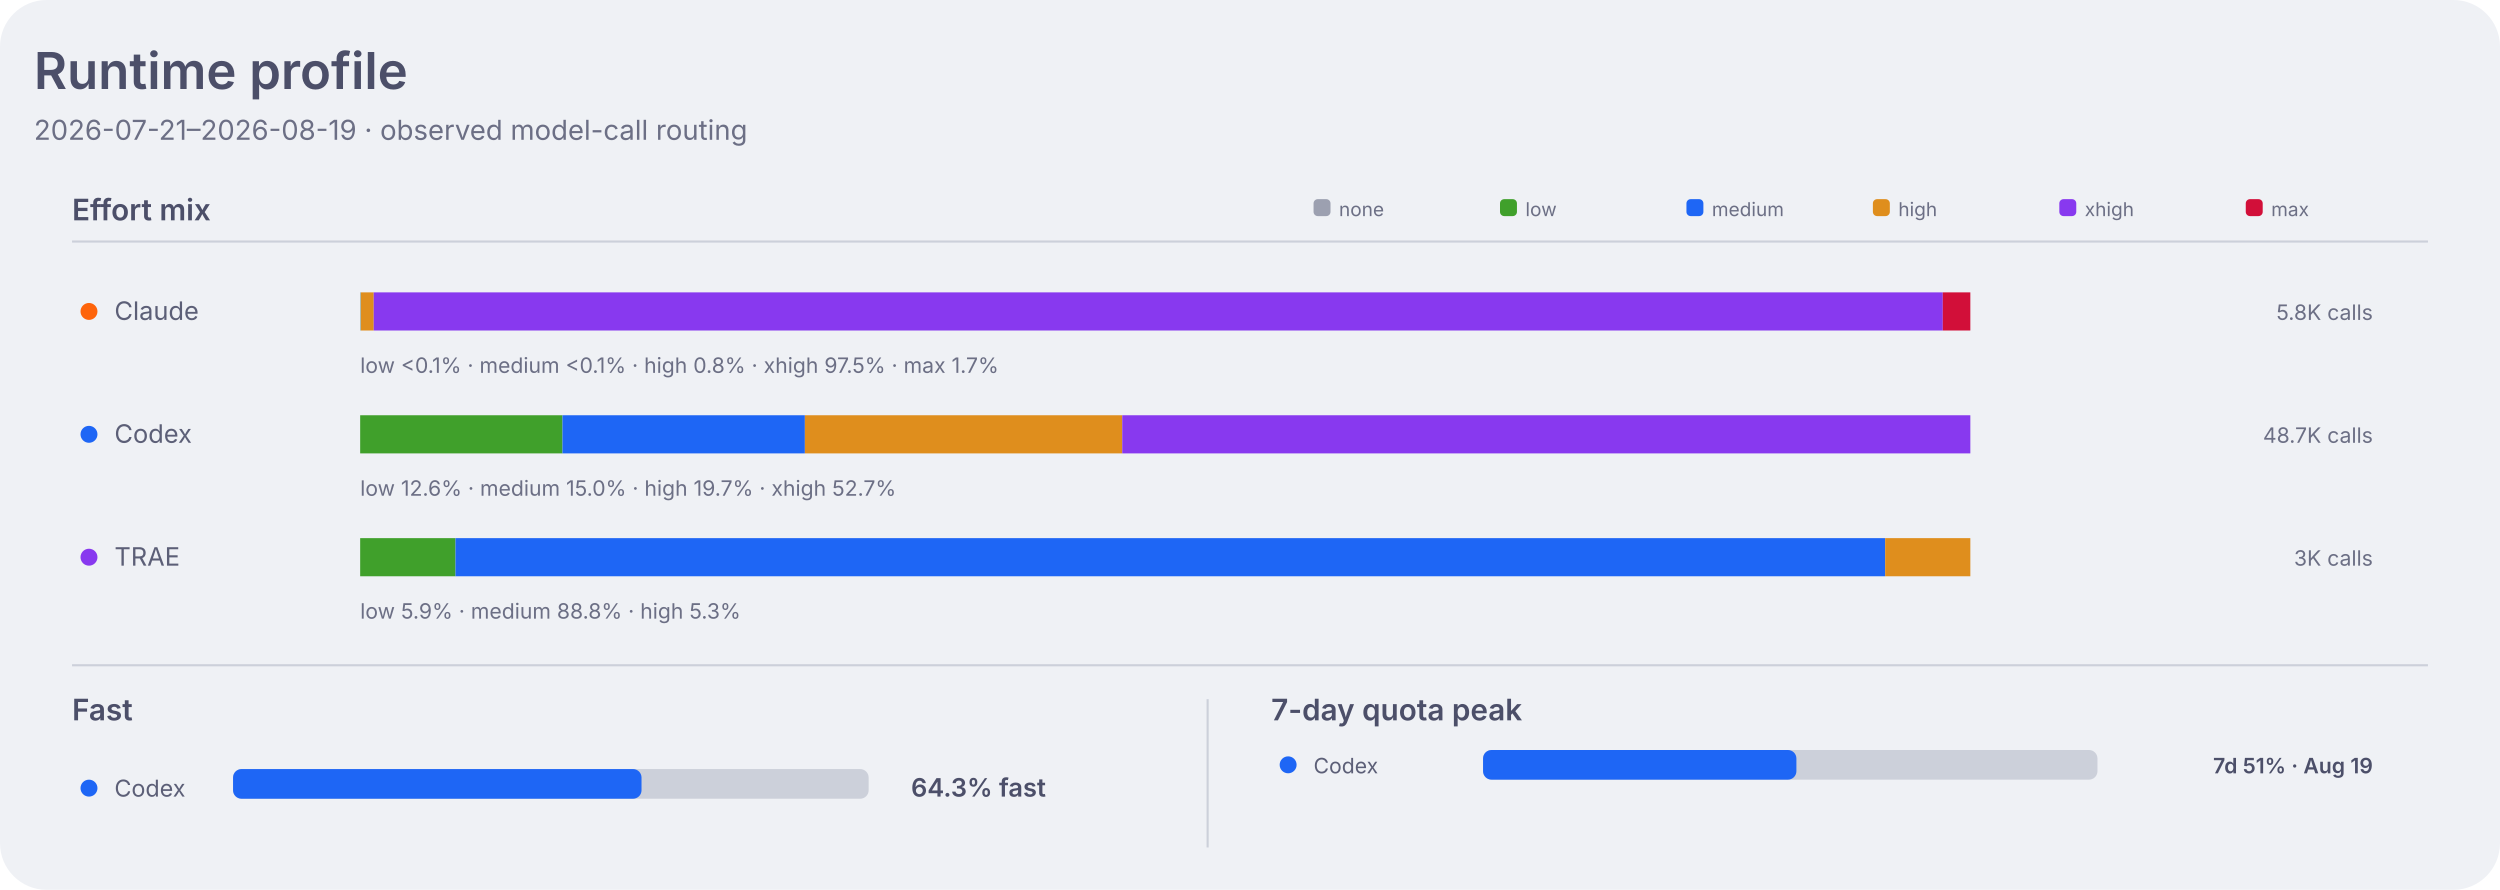
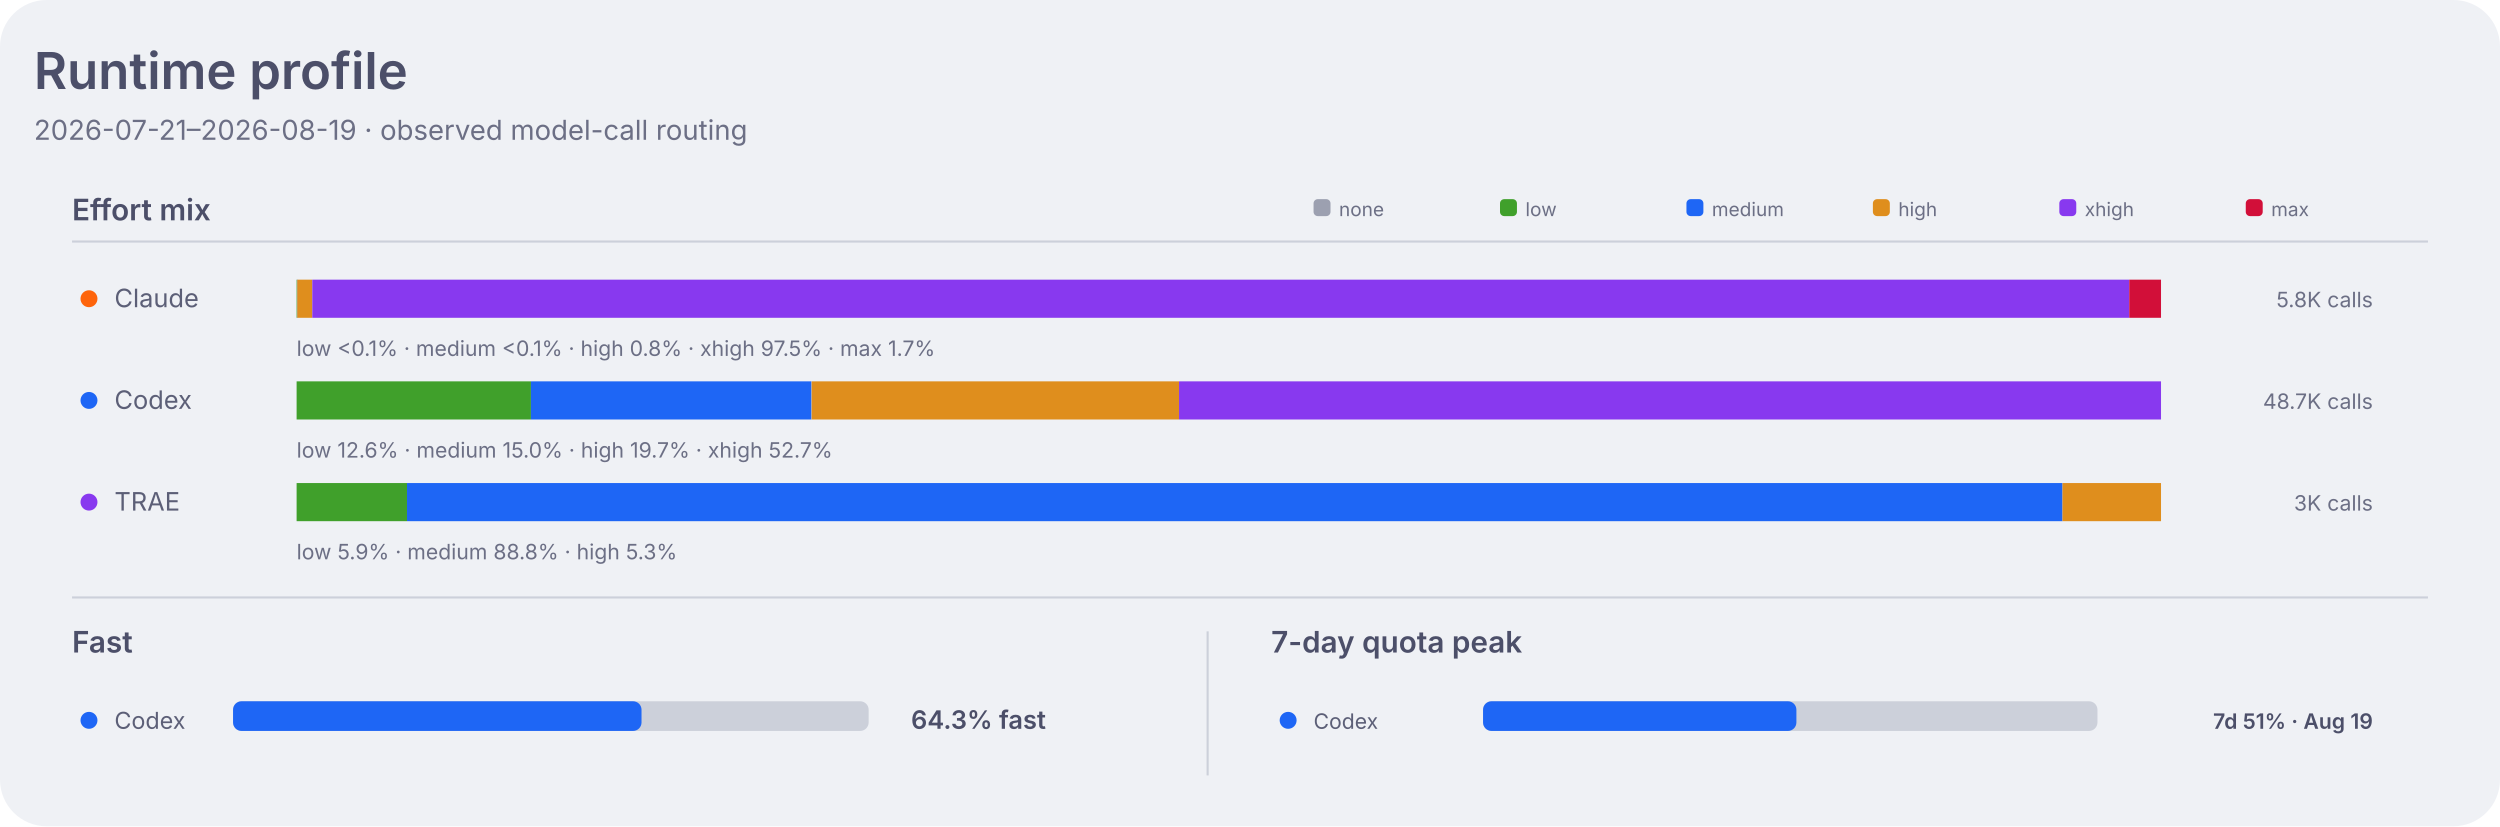
- <svg xmlns="http://www.w3.org/2000/svg" width="1180" height="420" viewBox="0 0 1180 420" role="img" aria-labelledby="title desc">
+ <svg xmlns="http://www.w3.org/2000/svg" width="1180" height="390" viewBox="0 0 1180 390" role="img" aria-labelledby="title desc">
  <style>
    .dashboard-background { fill: #eff1f5; }
    .dashboard-panel { fill: #e6e9ef; }
    .dashboard-primary { fill: #4c4f69; }
    .dashboard-secondary { fill: #5c5f77; }
    .dashboard-muted { fill: #6c6f85; }
    .dashboard-accent { fill: #179299; }
    .dashboard-border { stroke: #ccd0da; }
    .agent-claude { fill: #fe640b; }
    .agent-codex { fill: #1e66f5; }
    .agent-traex { fill: #8839ef; }
    .agent-legacy { fill: #6c6f85; }
    .series-0 { fill: #1e66f5; }
    .series-1 { fill: #fe640b; }
    .series-2 { fill: #40a02b; }
    .series-3 { fill: #8839ef; }
    .series-other { fill: #9ca0b0; }
    .signal-level-1 { fill: #179299; fill-opacity: 0.22; }
    .signal-level-2 { fill: #179299; fill-opacity: 0.45; }
    .signal-level-3 { fill: #179299; fill-opacity: 0.68; }
    .signal-level-4 { fill: #179299; }
    .effort-none { fill: #9ca0b0; }
    .effort-low { fill: #40a02b; }
    .effort-medium { fill: #1e66f5; }
    .effort-high { fill: #df8e1d; }
    .effort-xhigh { fill: #8839ef; }
    .effort-max { fill: #d20f39; }
    .line-codex { fill: none; stroke: #1e66f5; }
    .component-input { fill: #40a02b; }
    .component-output { fill: #df8e1d; }
    .component-cache-write { fill: #179299; }
    .component-cache-read { fill: #7287fd; }
    .heatmap-level-0 { fill: #ccd0da; }
    .heatmap-level-1 { fill: #179299; fill-opacity: 0.25; }
    .heatmap-level-2 { fill: #179299; fill-opacity: 0.5; }
    .heatmap-level-3 { fill: #179299; fill-opacity: 0.75; }
    .heatmap-level-4 { fill: #179299; }
    @media (prefers-color-scheme: dark) {
      .dashboard-background { fill: #1e1e2e; }
      .dashboard-panel { fill: #181825; }
      .dashboard-primary { fill: #cdd6f4; }
      .dashboard-secondary { fill: #bac2de; }
      .dashboard-muted { fill: #a6adc8; }
      .dashboard-accent { fill: #94e2d5; }
      .dashboard-border { stroke: #313244; }
      .agent-claude { fill: #fab387; }
      .agent-codex { fill: #89b4fa; }
      .agent-traex { fill: #cba6f7; }
      .agent-legacy { fill: #a6adc8; }
      .series-0 { fill: #89b4fa; }
      .series-1 { fill: #fab387; }
      .series-2 { fill: #a6e3a1; }
      .series-3 { fill: #cba6f7; }
      .series-other { fill: #7f849c; }
      .signal-level-1 { fill: #94e2d5; fill-opacity: 0.22; }
      .signal-level-2 { fill: #94e2d5; fill-opacity: 0.45; }
      .signal-level-3 { fill: #94e2d5; fill-opacity: 0.68; }
      .signal-level-4 { fill: #94e2d5; }
      .effort-none { fill: #7f849c; }
      .effort-low { fill: #a6e3a1; }
      .effort-medium { fill: #89b4fa; }
      .effort-high { fill: #f9e2af; }
      .effort-xhigh { fill: #cba6f7; }
      .effort-max { fill: #f38ba8; }
      .line-codex { fill: none; stroke: #89b4fa; }
      .component-input { fill: #a6e3a1; }
      .component-output { fill: #f9e2af; }
      .component-cache-write { fill: #94e2d5; }
      .component-cache-read { fill: #b4befe; }
      .heatmap-level-0 { fill: #313244; }
      .heatmap-level-1 { fill: #94e2d5; fill-opacity: 0.25; }
      .heatmap-level-2 { fill: #94e2d5; fill-opacity: 0.5; }
      .heatmap-level-3 { fill: #94e2d5; fill-opacity: 0.75; }
      .heatmap-level-4 { fill: #94e2d5; }
    }
  </style>
-   <rect class="dashboard-background" width="1180" height="420" rx="22" />
+   <rect class="dashboard-background" width="1180" height="390" rx="22" />
  <text class="dashboard-primary" x="16" y="42" font-family="-apple-system,BlinkMacSystemFont,Segoe UI,sans-serif" font-size="24" font-weight="600">Runtime profile</text>
  <text class="dashboard-muted" x="16" y="66" font-family="-apple-system,BlinkMacSystemFont,Segoe UI,sans-serif" font-size="13">2026-07-21–2026-08-19 · observed model-call routing</text>
  <text class="dashboard-primary" x="34" y="104" font-family="-apple-system,BlinkMacSystemFont,Segoe UI,sans-serif" font-size="14" font-weight="600">Effort mix</text>
  <line class="dashboard-border" x1="34" y1="114" x2="1146" y2="114" stroke-width="1" />
  <rect class="effort-none" x="620" y="94" width="8" height="8" rx="2" />
  <text class="dashboard-muted" x="632" y="102" font-family="-apple-system,BlinkMacSystemFont,Segoe UI,sans-serif" font-size="9">none</text>
  <rect class="effort-low" x="708" y="94" width="8" height="8" rx="2" />
  <text class="dashboard-muted" x="720" y="102" font-family="-apple-system,BlinkMacSystemFont,Segoe UI,sans-serif" font-size="9">low</text>
  <rect class="effort-medium" x="796" y="94" width="8" height="8" rx="2" />
  <text class="dashboard-muted" x="808" y="102" font-family="-apple-system,BlinkMacSystemFont,Segoe UI,sans-serif" font-size="9">medium</text>
  <rect class="effort-high" x="884" y="94" width="8" height="8" rx="2" />
  <text class="dashboard-muted" x="896" y="102" font-family="-apple-system,BlinkMacSystemFont,Segoe UI,sans-serif" font-size="9">high</text>
  <rect class="effort-xhigh" x="972" y="94" width="8" height="8" rx="2" />
  <text class="dashboard-muted" x="984" y="102" font-family="-apple-system,BlinkMacSystemFont,Segoe UI,sans-serif" font-size="9">xhigh</text>
  <rect class="effort-max" x="1060" y="94" width="8" height="8" rx="2" />
  <text class="dashboard-muted" x="1072" y="102" font-family="-apple-system,BlinkMacSystemFont,Segoe UI,sans-serif" font-size="9">max</text>
-   <circle class="agent-claude" cx="42" cy="147" r="4" />
-   <text class="dashboard-secondary" x="54" y="151" font-family="-apple-system,BlinkMacSystemFont,Segoe UI,sans-serif" font-size="12">Claude</text>
-   <rect class="effort-low" x="170.0" y="138" width="0.1" height="18" data-agent="claude" data-effort="low">
+   <circle class="agent-claude" cx="42" cy="141" r="4" />
+   <text class="dashboard-secondary" x="54" y="145" font-family="-apple-system,BlinkMacSystemFont,Segoe UI,sans-serif" font-size="12">Claude</text>
+   <rect class="effort-low" x="140.0" y="132" width="0.2" height="18" data-agent="claude" data-effort="low">
    </rect>
-   <rect class="effort-medium" x="170.1" y="138" width="0.1" height="18" data-agent="claude" data-effort="medium">
+   <rect class="effort-medium" x="140.2" y="132" width="0.2" height="18" data-agent="claude" data-effort="medium">
    </rect>
-   <rect class="effort-high" x="170.3" y="138" width="6.1" height="18" data-agent="claude" data-effort="high">
+   <rect class="effort-high" x="140.3" y="132" width="7.1" height="18" data-agent="claude" data-effort="high">
    </rect>
-   <rect class="effort-xhigh" x="176.4" y="138" width="740.6" height="18" data-agent="claude" data-effort="xhigh">
+   <rect class="effort-xhigh" x="147.4" y="132" width="857.6" height="18" data-agent="claude" data-effort="xhigh">
    </rect>
-   <rect class="effort-max" x="917.0" y="138" width="13.0" height="18" data-agent="claude" data-effort="max">
+   <rect class="effort-max" x="1005.0" y="132" width="15.0" height="18" data-agent="claude" data-effort="max">
    </rect>
-   <text class="dashboard-muted" x="170" y="176" font-family="-apple-system,BlinkMacSystemFont,Segoe UI,sans-serif" font-size="10">low &lt;0.1% · medium &lt;0.1% · high 0.8% · xhigh 97.5% · max 1.7%</text>
-   <text class="dashboard-muted" x="1120" y="151" text-anchor="end" font-family="-apple-system,BlinkMacSystemFont,Segoe UI,sans-serif" font-size="10">5.8K calls</text>
-   <circle class="agent-codex" cx="42" cy="205" r="4" />
-   <text class="dashboard-secondary" x="54" y="209" font-family="-apple-system,BlinkMacSystemFont,Segoe UI,sans-serif" font-size="12">Codex</text>
-   <rect class="effort-low" x="170.0" y="196" width="95.5" height="18" data-agent="codex" data-effort="low">
+   <text class="dashboard-muted" x="140" y="168" font-family="-apple-system,BlinkMacSystemFont,Segoe UI,sans-serif" font-size="10">low &lt;0.1% · medium &lt;0.1% · high 0.8% · xhigh 97.5% · max 1.7%</text>
+   <text class="dashboard-muted" x="1120" y="145" text-anchor="end" font-family="-apple-system,BlinkMacSystemFont,Segoe UI,sans-serif" font-size="10">5.8K calls</text>
+   <circle class="agent-codex" cx="42" cy="189" r="4" />
+   <text class="dashboard-secondary" x="54" y="193" font-family="-apple-system,BlinkMacSystemFont,Segoe UI,sans-serif" font-size="12">Codex</text>
+   <rect class="effort-low" x="140.0" y="180" width="110.6" height="18" data-agent="codex" data-effort="low">
    </rect>
-   <rect class="effort-medium" x="265.5" y="196" width="114.4" height="18" data-agent="codex" data-effort="medium">
+   <rect class="effort-medium" x="250.6" y="180" width="132.4" height="18" data-agent="codex" data-effort="medium">
    </rect>
-   <rect class="effort-high" x="379.9" y="196" width="149.8" height="18" data-agent="codex" data-effort="high">
+   <rect class="effort-high" x="383.1" y="180" width="173.4" height="18" data-agent="codex" data-effort="high">
    </rect>
-   <rect class="effort-xhigh" x="529.7" y="196" width="400.3" height="18" data-agent="codex" data-effort="xhigh">
+   <rect class="effort-xhigh" x="556.5" y="180" width="463.5" height="18" data-agent="codex" data-effort="xhigh">
    </rect>
-   <text class="dashboard-muted" x="170" y="234" font-family="-apple-system,BlinkMacSystemFont,Segoe UI,sans-serif" font-size="10">low 12.6% · medium 15.0% · high 19.7% · xhigh 52.7%</text>
-   <text class="dashboard-muted" x="1120" y="209" text-anchor="end" font-family="-apple-system,BlinkMacSystemFont,Segoe UI,sans-serif" font-size="10">48.7K calls</text>
-   <circle class="agent-traex" cx="42" cy="263" r="4" />
-   <text class="dashboard-secondary" x="54" y="267" font-family="-apple-system,BlinkMacSystemFont,Segoe UI,sans-serif" font-size="12">TRAE</text>
-   <rect class="effort-low" x="170.0" y="254" width="45.0" height="18" data-agent="traex" data-effort="low">
+   <text class="dashboard-muted" x="140" y="216" font-family="-apple-system,BlinkMacSystemFont,Segoe UI,sans-serif" font-size="10">low 12.6% · medium 15.0% · high 19.7% · xhigh 52.7%</text>
+   <text class="dashboard-muted" x="1120" y="193" text-anchor="end" font-family="-apple-system,BlinkMacSystemFont,Segoe UI,sans-serif" font-size="10">48.7K calls</text>
+   <circle class="agent-traex" cx="42" cy="237" r="4" />
+   <text class="dashboard-secondary" x="54" y="241" font-family="-apple-system,BlinkMacSystemFont,Segoe UI,sans-serif" font-size="12">TRAE</text>
+   <rect class="effort-low" x="140.0" y="228" width="52.1" height="18" data-agent="traex" data-effort="low">
    </rect>
-   <rect class="effort-medium" x="215.0" y="254" width="674.8" height="18" data-agent="traex" data-effort="medium">
+   <rect class="effort-medium" x="192.1" y="228" width="781.4" height="18" data-agent="traex" data-effort="medium">
    </rect>
-   <rect class="effort-high" x="889.8" y="254" width="40.2" height="18" data-agent="traex" data-effort="high">
+   <rect class="effort-high" x="973.5" y="228" width="46.5" height="18" data-agent="traex" data-effort="high">
    </rect>
-   <text class="dashboard-muted" x="170" y="292" font-family="-apple-system,BlinkMacSystemFont,Segoe UI,sans-serif" font-size="10">low 5.9% · medium 88.8% · high 5.3%</text>
-   <text class="dashboard-muted" x="1120" y="267" text-anchor="end" font-family="-apple-system,BlinkMacSystemFont,Segoe UI,sans-serif" font-size="10">3K calls</text>
-   <line class="dashboard-border" x1="34" y1="314" x2="1146" y2="314" stroke-width="1" />
-   <text class="dashboard-primary" x="34" y="340" font-family="-apple-system,BlinkMacSystemFont,Segoe UI,sans-serif" font-size="14" font-weight="600">Fast</text>
-   <circle class="agent-codex" cx="42" cy="372" r="4" />
-   <text class="dashboard-secondary" x="54" y="376" font-family="-apple-system,BlinkMacSystemFont,Segoe UI,sans-serif" font-size="11">Codex</text>
-   <rect class="heatmap-level-0" x="110" y="363" width="300" height="14" rx="4" />
-   <rect class="agent-codex" x="110" y="363" width="192.8" height="14" rx="4" />
-   <text class="dashboard-primary" x="430" y="376" font-family="-apple-system,BlinkMacSystemFont,Segoe UI,sans-serif" font-size="12" font-weight="600">64.3% fast</text>
-   <line class="dashboard-border" x1="570" y1="330" x2="570" y2="400" stroke-width="1" />
-   <text class="dashboard-primary" x="600" y="340" font-family="-apple-system,BlinkMacSystemFont,Segoe UI,sans-serif" font-size="14" font-weight="600">7-day quota peak</text>
-   <circle class="agent-codex" cx="608" cy="361" r="4" />
-   <text class="dashboard-secondary" x="620" y="365" font-family="-apple-system,BlinkMacSystemFont,Segoe UI,sans-serif" font-size="10">Codex</text>
-   <rect class="heatmap-level-0" x="700" y="354" width="290" height="14" rx="4" />
-   <rect class="agent-codex" x="700" y="354" width="147.9" height="14" rx="4" />
-   <text class="dashboard-primary" x="1120" y="365" text-anchor="end" font-family="-apple-system,BlinkMacSystemFont,Segoe UI,sans-serif" font-size="10" font-weight="600">7d 51% · Aug 19</text>
+   <text class="dashboard-muted" x="140" y="264" font-family="-apple-system,BlinkMacSystemFont,Segoe UI,sans-serif" font-size="10">low 5.9% · medium 88.8% · high 5.3%</text>
+   <text class="dashboard-muted" x="1120" y="241" text-anchor="end" font-family="-apple-system,BlinkMacSystemFont,Segoe UI,sans-serif" font-size="10">3K calls</text>
+   <line class="dashboard-border" x1="34" y1="282" x2="1146" y2="282" stroke-width="1" />
+   <text class="dashboard-primary" x="34" y="308" font-family="-apple-system,BlinkMacSystemFont,Segoe UI,sans-serif" font-size="14" font-weight="600">Fast</text>
+   <circle class="agent-codex" cx="42" cy="340" r="4" />
+   <text class="dashboard-secondary" x="54" y="344" font-family="-apple-system,BlinkMacSystemFont,Segoe UI,sans-serif" font-size="11">Codex</text>
+   <rect class="heatmap-level-0" x="110" y="331" width="300" height="14" rx="4" />
+   <rect class="agent-codex" x="110" y="331" width="192.8" height="14" rx="4" />
+   <text class="dashboard-primary" x="430" y="344" font-family="-apple-system,BlinkMacSystemFont,Segoe UI,sans-serif" font-size="12" font-weight="600">64.3% fast</text>
+   <line class="dashboard-border" x1="570" y1="298" x2="570" y2="366" stroke-width="1" />
+   <text class="dashboard-primary" x="600" y="308" font-family="-apple-system,BlinkMacSystemFont,Segoe UI,sans-serif" font-size="14" font-weight="600">7-day quota peak</text>
+   <circle class="agent-codex" cx="608" cy="340" r="4" />
+   <text class="dashboard-secondary" x="620" y="344" font-family="-apple-system,BlinkMacSystemFont,Segoe UI,sans-serif" font-size="10">Codex</text>
+   <rect class="heatmap-level-0" x="700" y="331" width="290" height="14" rx="4" />
+   <rect class="agent-codex" x="700" y="331" width="147.9" height="14" rx="4" />
+   <text class="dashboard-primary" x="1120" y="344" text-anchor="end" font-family="-apple-system,BlinkMacSystemFont,Segoe UI,sans-serif" font-size="10" font-weight="600">7d 51% · Aug 19</text>
</svg>
